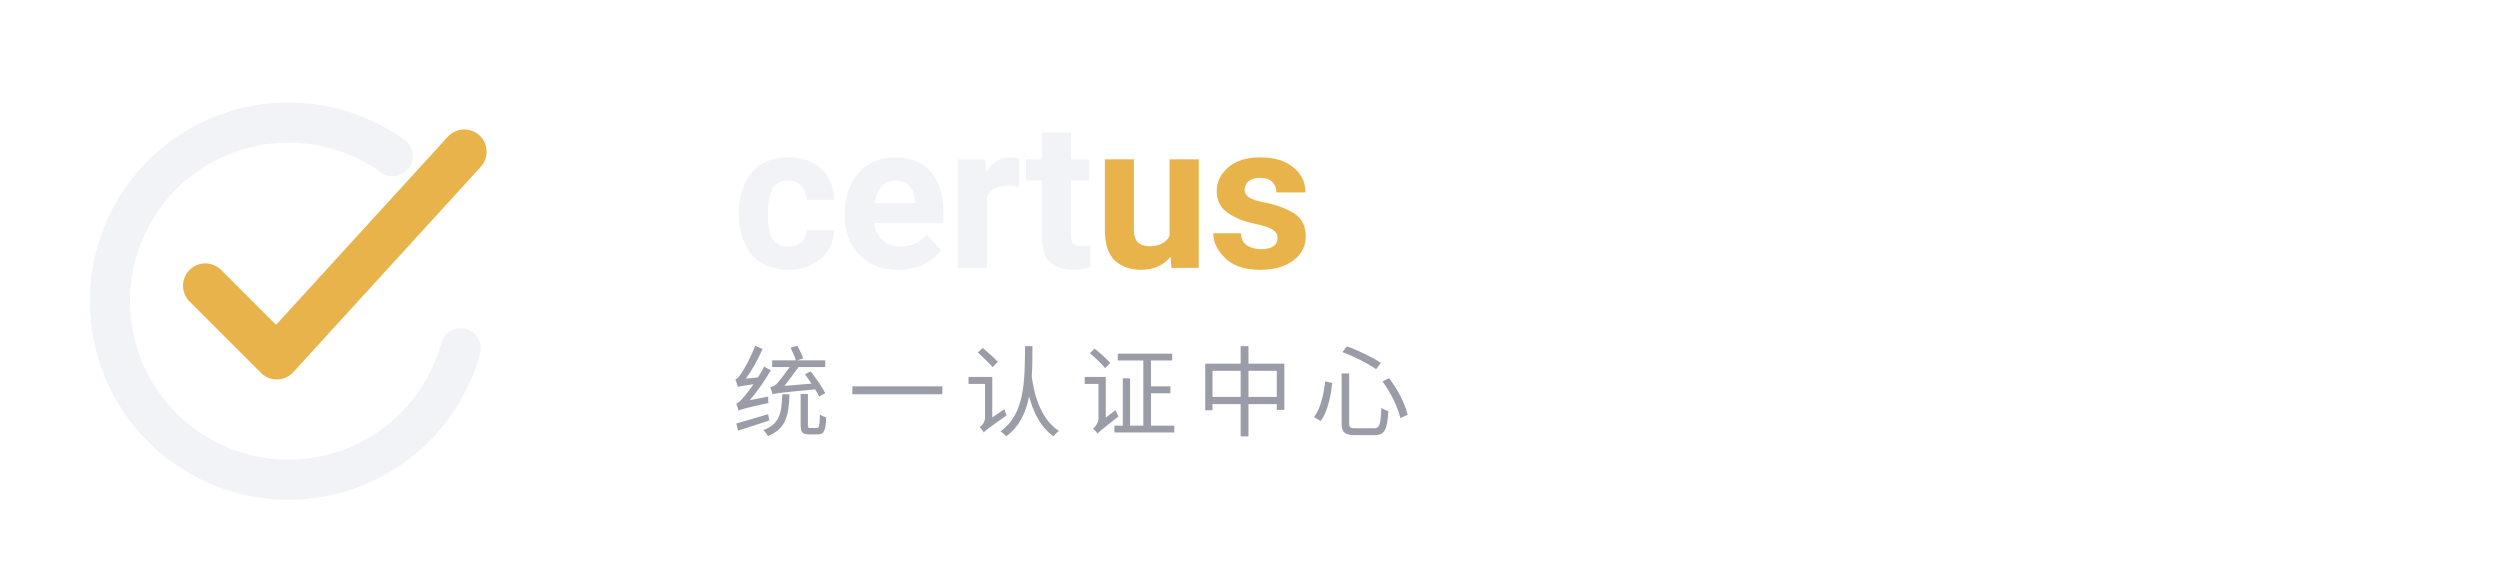
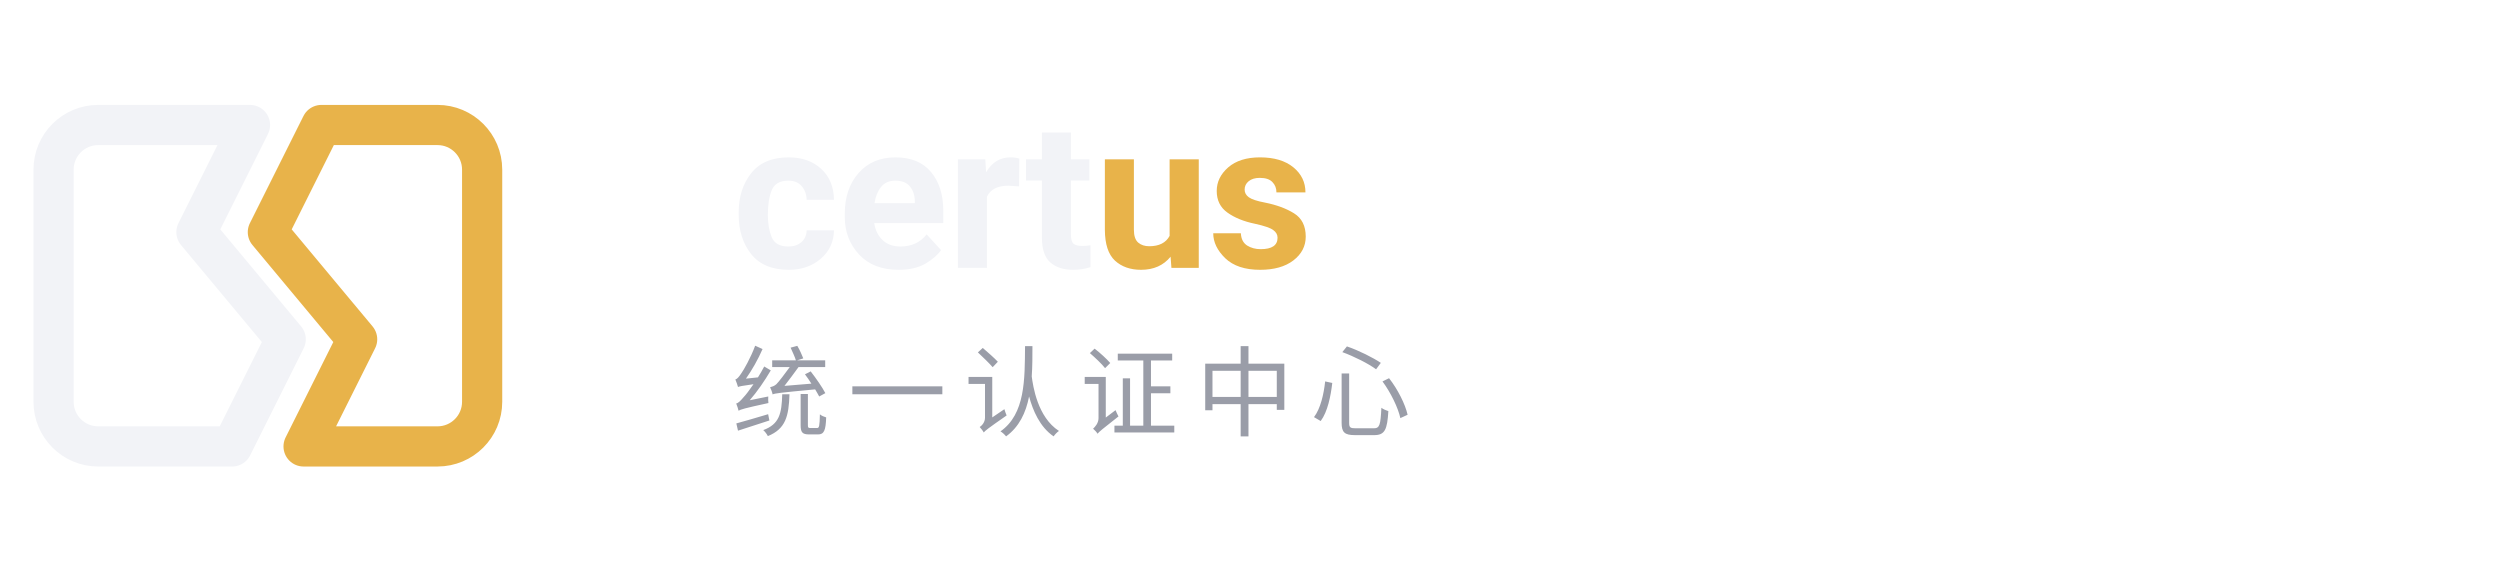
<svg xmlns="http://www.w3.org/2000/svg" viewBox="0 0 280 64" role="img" aria-label="certus 统一认证中心">
-   <path d="M44 17.5 A20 20 0 1 0 51.6 39" fill="none" stroke="#F2F3F7" stroke-width="4.5" stroke-linecap="round" />
-   <path d="M23 32 L31 40 L52 17" fill="none" stroke="#E8B34A" stroke-width="5" stroke-linecap="round" stroke-linejoin="round" />
+   <path d="M28 14 H11 A5 5 0 0 0 6 19 V45 A5 5 0 0 0 11 50 H26 L32 38 L22 26 Z" fill="none" stroke="#F2F3F7" stroke-width="4.5" stroke-linejoin="round" />
+   <path d="M36 14 H49 A5 5 0 0 1 54 19 V45 A5 5 0 0 1 49 50 H34 L40 38 L30 26 Z" fill="none" stroke="#E8B34A" stroke-width="4.5" stroke-linejoin="round" />
  <text x="82" y="30" fill="#F2F3F7" font-family="system-ui, -apple-system, 'Segoe UI', Roboto, Helvetica, Arial, sans-serif" font-size="23" font-weight="700" letter-spacing="-0.2">cert<tspan fill="#E8B34A">us</tspan>
  </text>
  <text x="82" y="48" fill="#9A9DA8" font-family="system-ui, -apple-system, 'Segoe UI', Roboto, Helvetica, Arial, sans-serif" font-size="11" font-weight="500" letter-spacing="0.18em">统一认证中心</text>
</svg>
